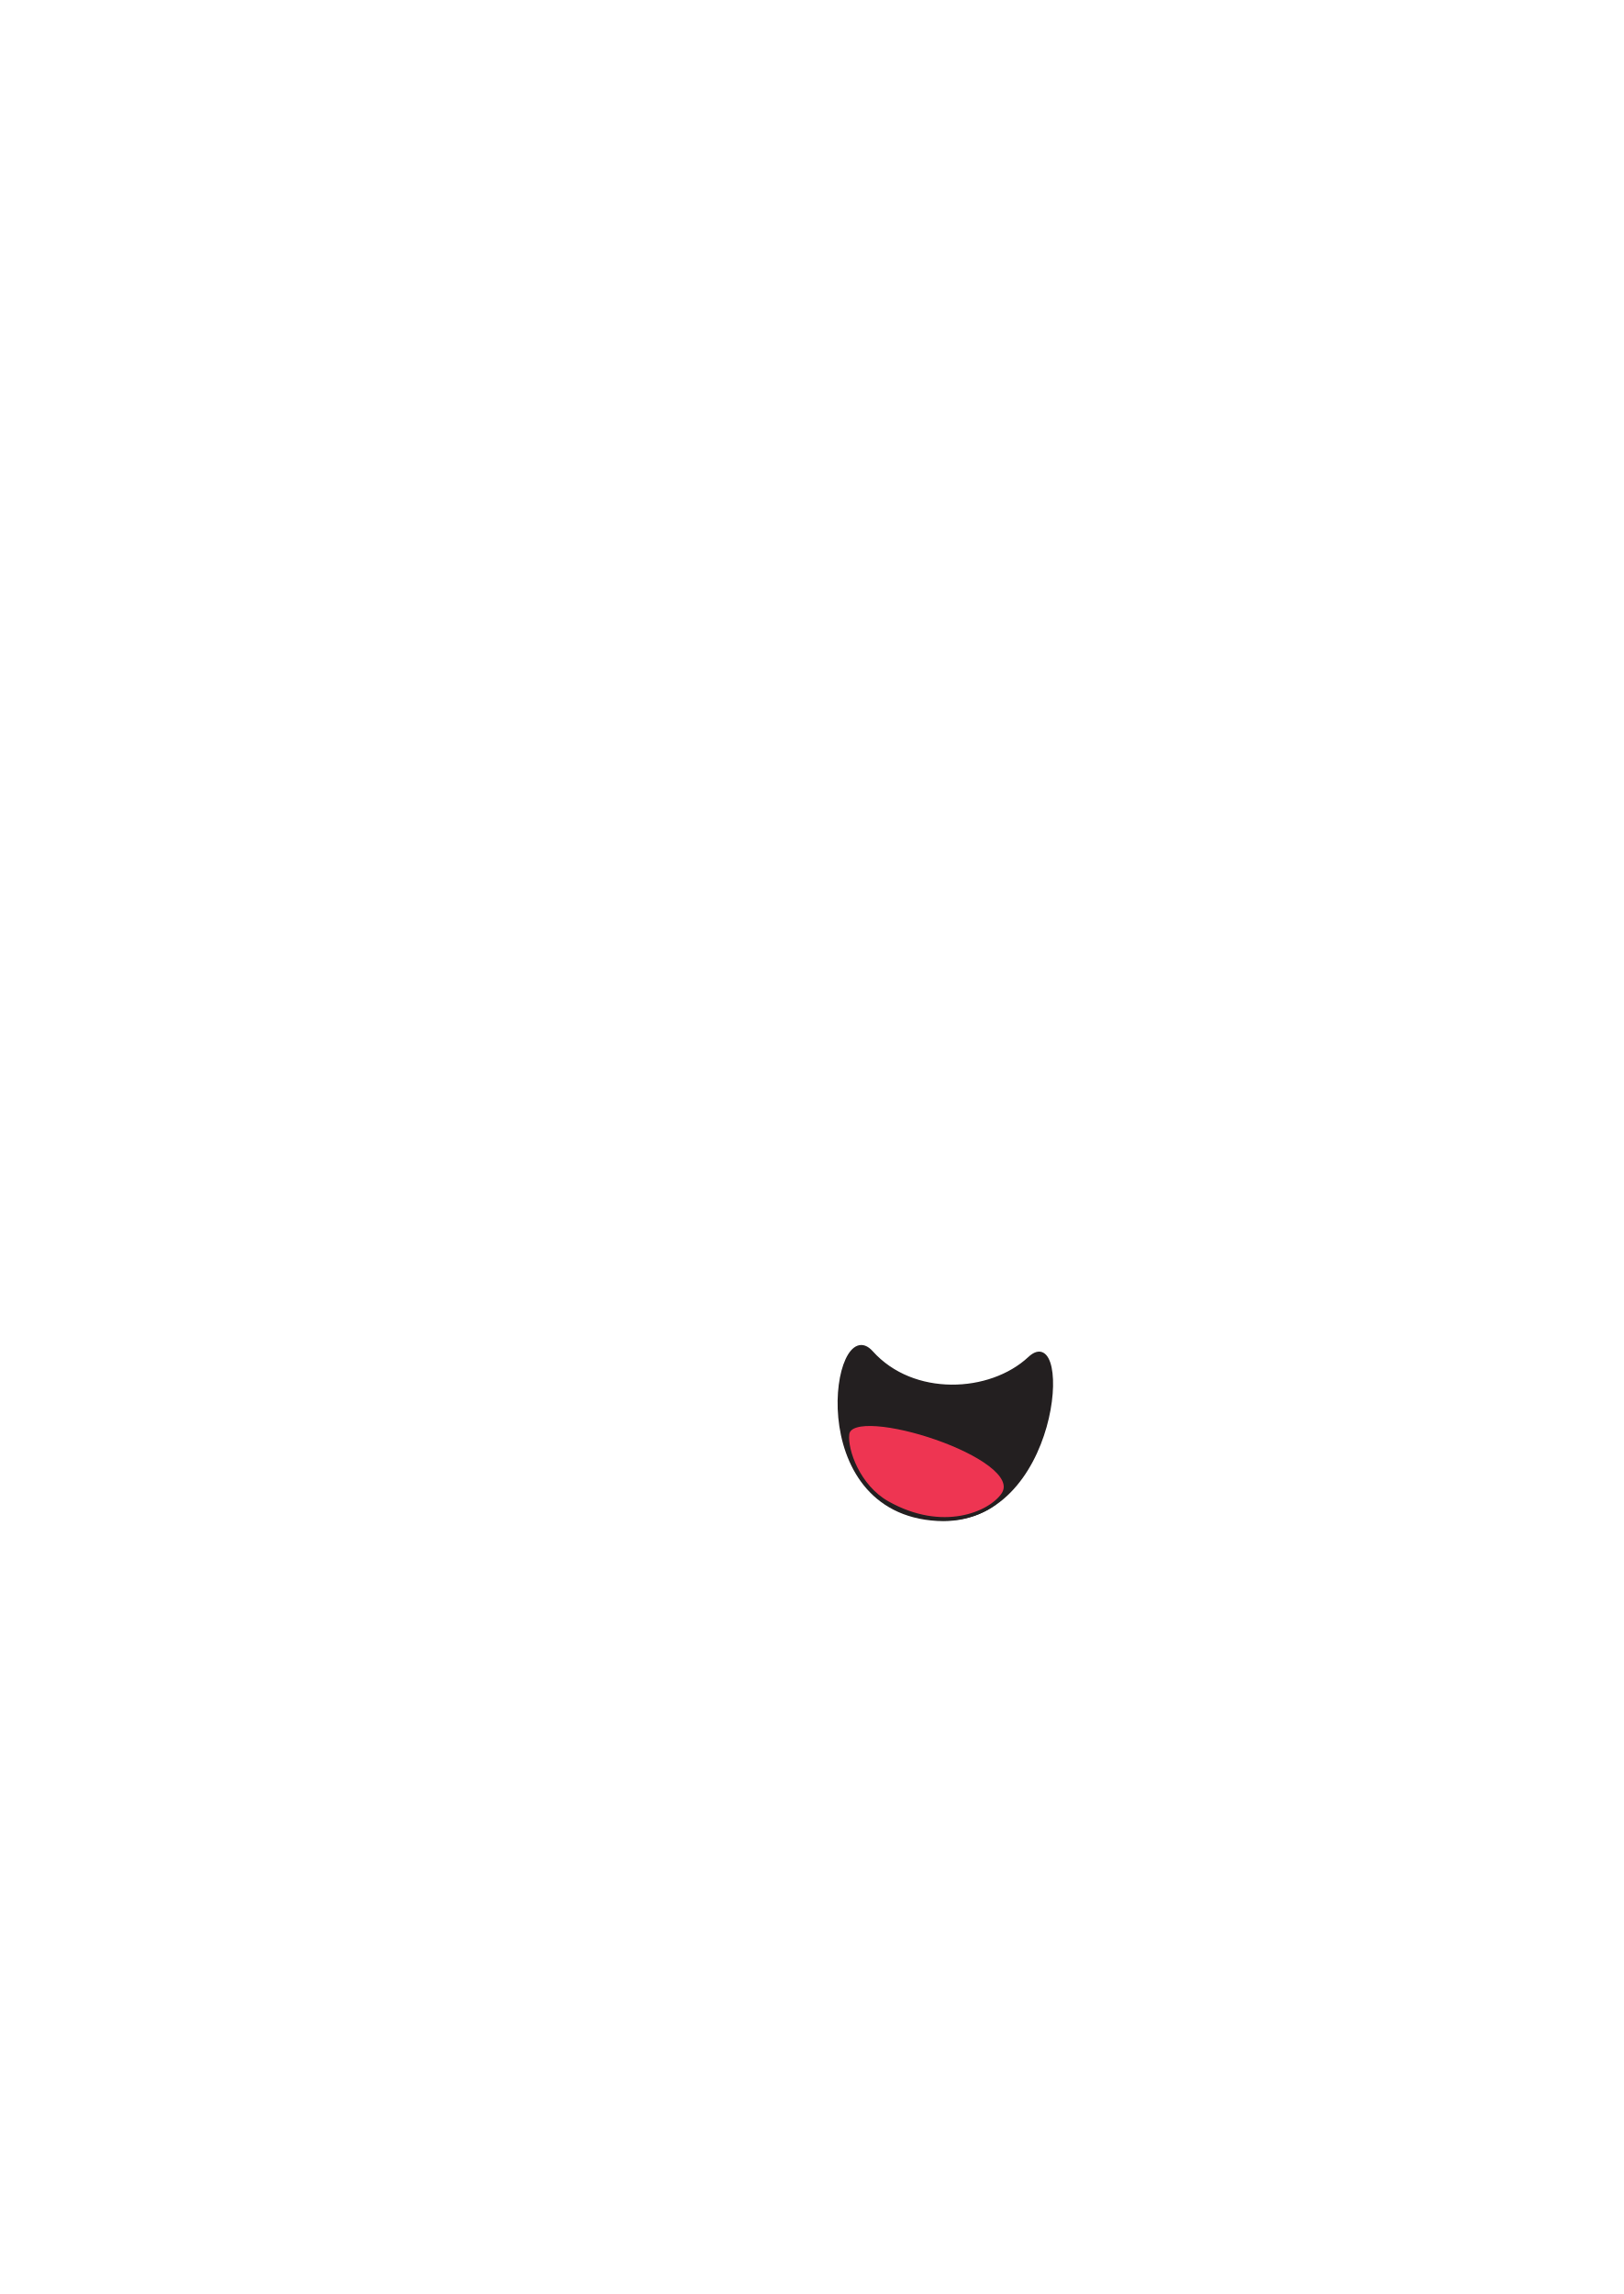
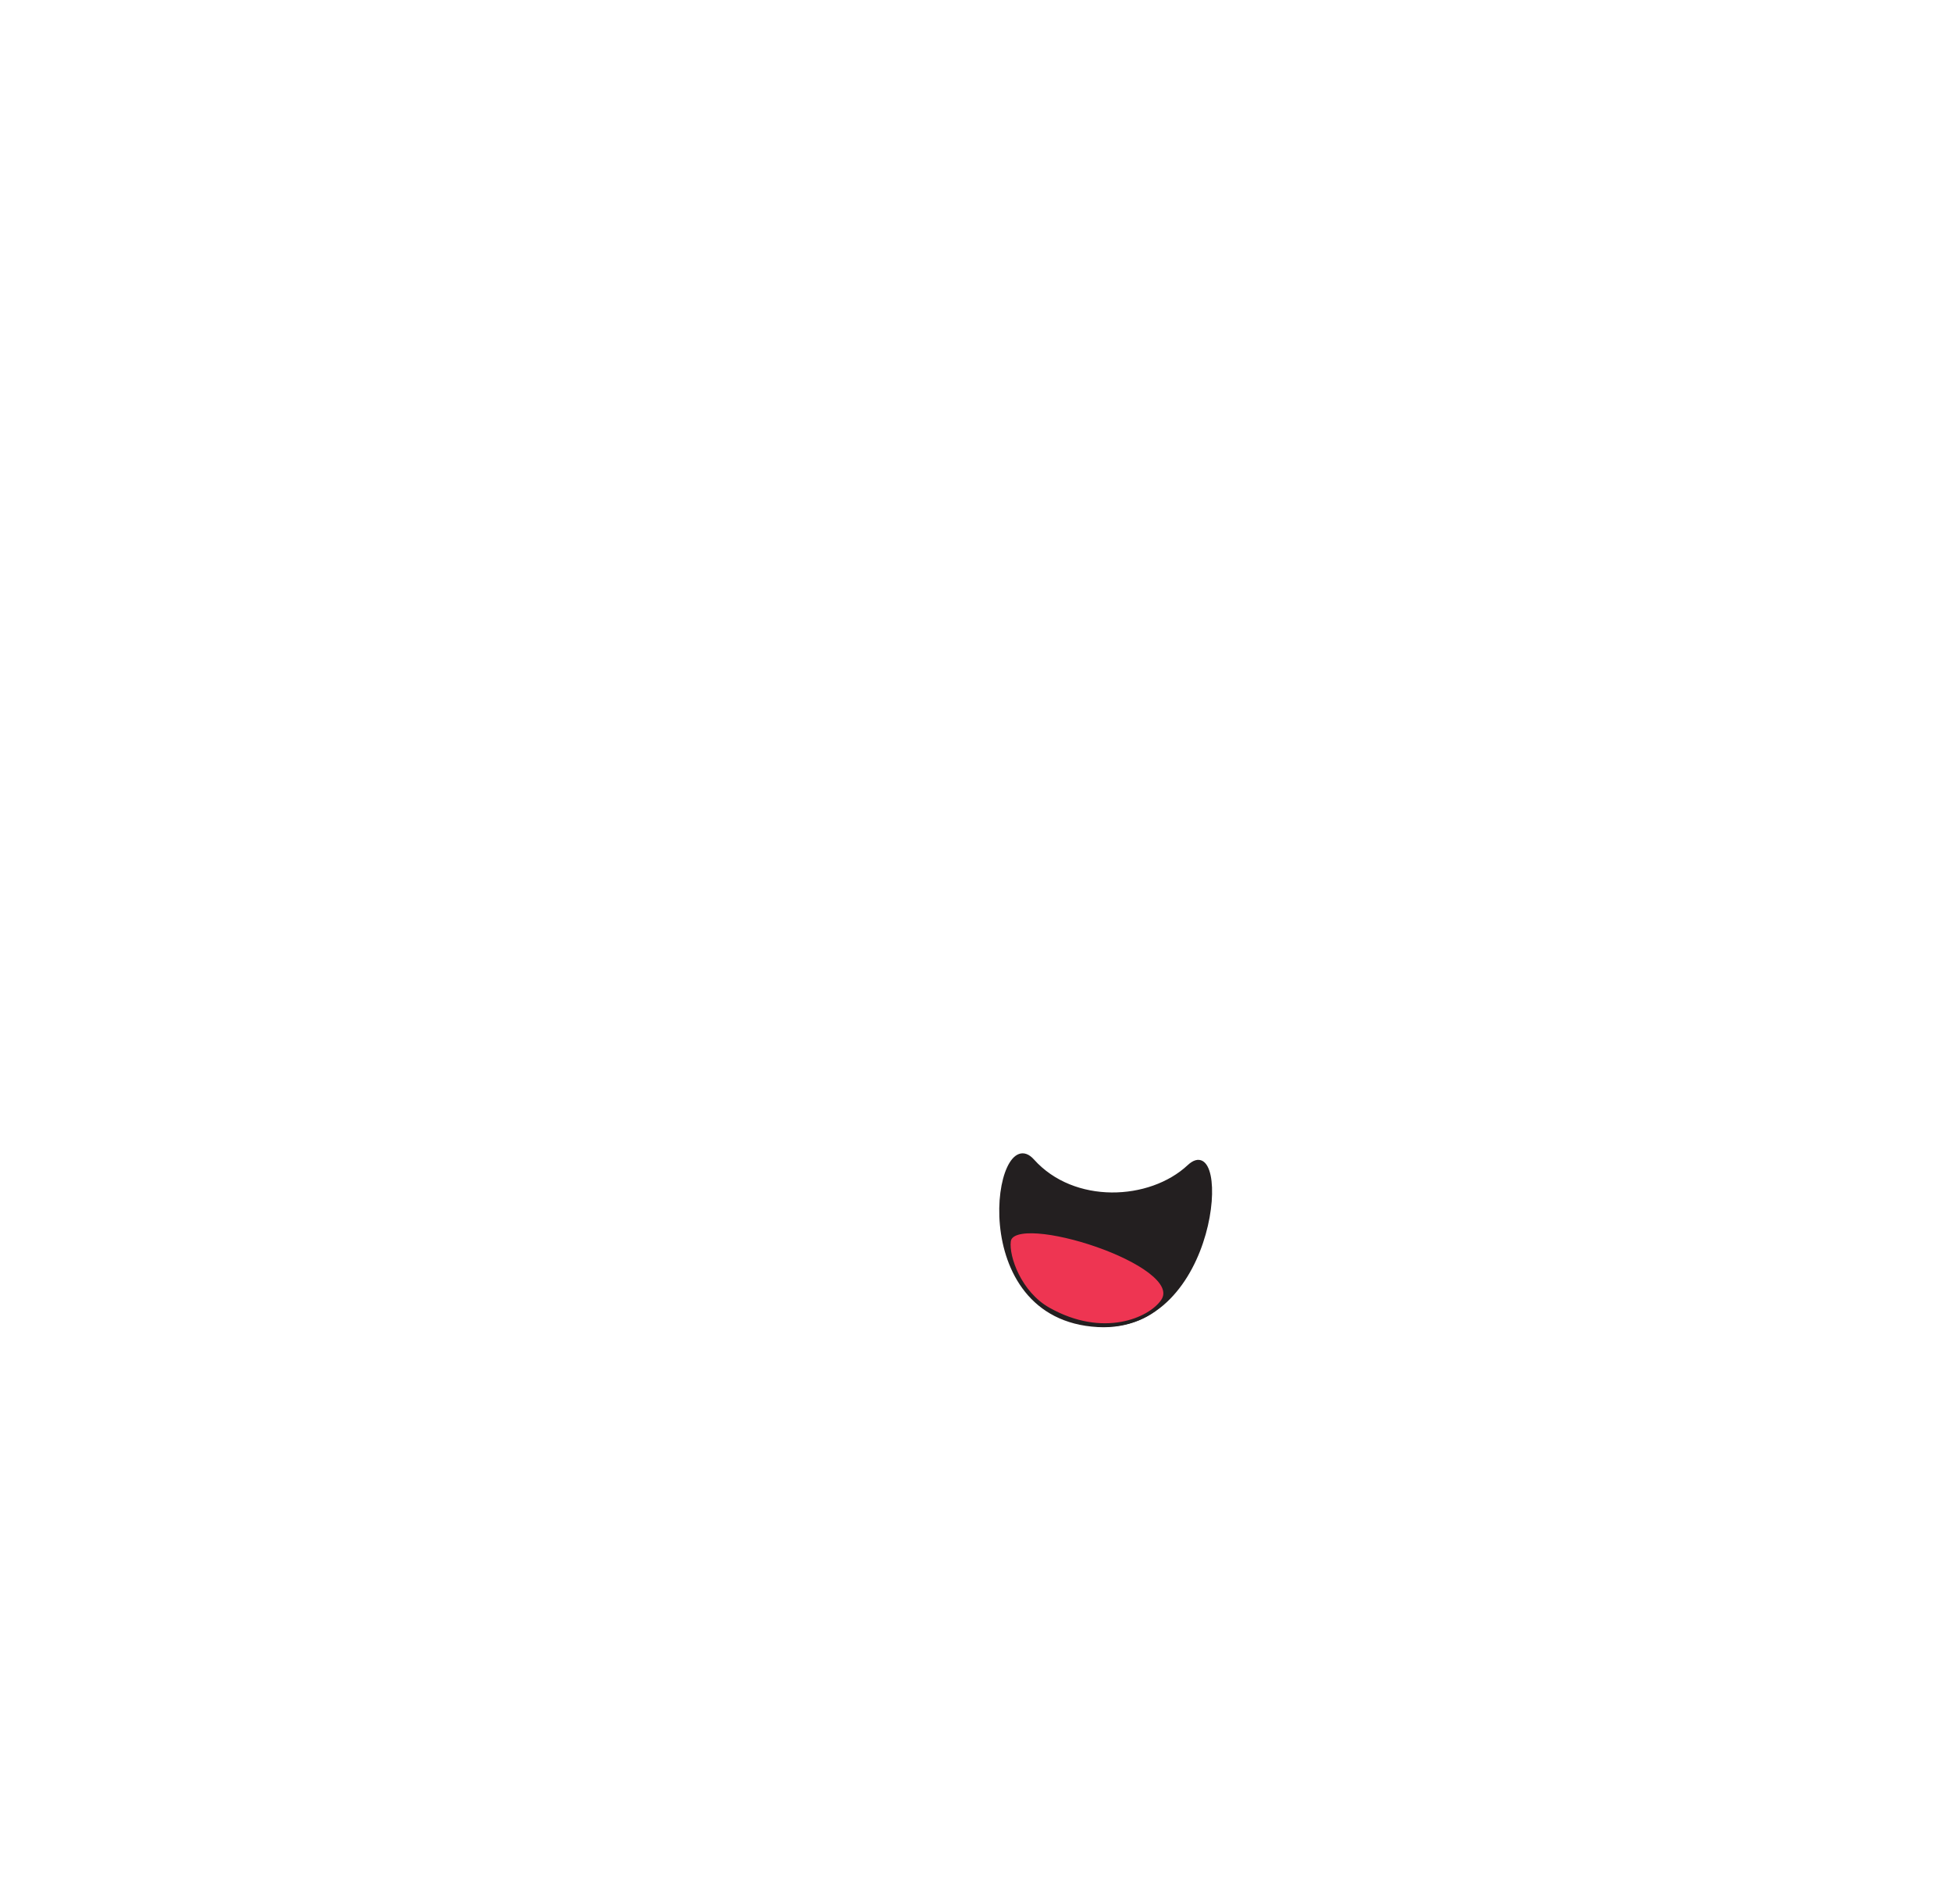
- <svg xmlns="http://www.w3.org/2000/svg" width="464.19" height="655.94" viewBox="0 0 464.19 655.94">
+ <svg xmlns="http://www.w3.org/2000/svg" width="565.11" height="551.24" viewBox="0 0 565.11 551.24">
  <defs>
    <style>
      .cls-1, .cls-2 {
-         fill: #231f20;
+         fill: none;
      }

-       .cls-2, .cls-3 {
+       .cls-1, .cls-2, .cls-3, .cls-4 {
        stroke: #231f20;
        stroke-miterlimit: 10;
      }

+       .cls-1 {
+         stroke-width: 0px;
+       }
+ 
+       .cls-2 {
+         stroke-width: 0.01px;
+       }
+ 
      .cls-3 {
+         fill: #231f20;
+       }
+ 
+       .cls-4 {
        fill: #ee3552;
      }
    </style>
  </defs>
-   <g id="Layer_185" data-name="Layer 185">
-     <path class="cls-1" d="M470,86.44a0,0,0,0,0,0,0,0,0,0,0,0,0,0Z" transform="translate(-5.8 -86.41)" />
-     <path class="cls-1" d="M5.81,742.35s0,0,0,0,0,0,0,0Z" transform="translate(-5.8 -86.41)" />
+   <g id="Layer_115" data-name="Layer 115">
+     <circle class="cls-1" cx="565.05" cy="0.06" r="0.06" />
+     <ellipse class="cls-2" cx="0.03" cy="550.79" rx="0.02" ry="0.45" />
  </g>
  <g id="mouth_happy" data-name="mouth happy">
-     <path class="cls-2" d="M255,473.11c-10.63-11.87-19.62,45.61,18.89,47.7,34.89,1.89,38.27-57.24,26.3-46C289,485.24,266.84,486.33,255,473.11Z" transform="translate(-5.8 -86.41)" />
+     <path class="cls-3" d="M255,473.11c-10.63-11.87-19.62,45.61,18.89,47.7,34.89,1.89,38.27-57.24,26.3-46C289,485.24,266.84,486.33,255,473.11Z" transform="translate(43.96 -137.04)" />
    <g id="Layer_180" data-name="Layer 180">
-       <path class="cls-3" d="M259.6,516.13c-8.31-4.67-12-15.11-11.43-19.66,1.1-9.33,51.81,6.6,44.43,17.3C288.86,519.17,275.34,525,259.6,516.13Z" transform="translate(-5.8 -86.41)" />
+       <path class="cls-4" d="M259.6,516.13c-8.31-4.67-12-15.11-11.43-19.66,1.1-9.33,51.81,6.6,44.43,17.3C288.86,519.17,275.34,525,259.6,516.13Z" transform="translate(43.96 -137.04)" />
    </g>
  </g>
</svg>
